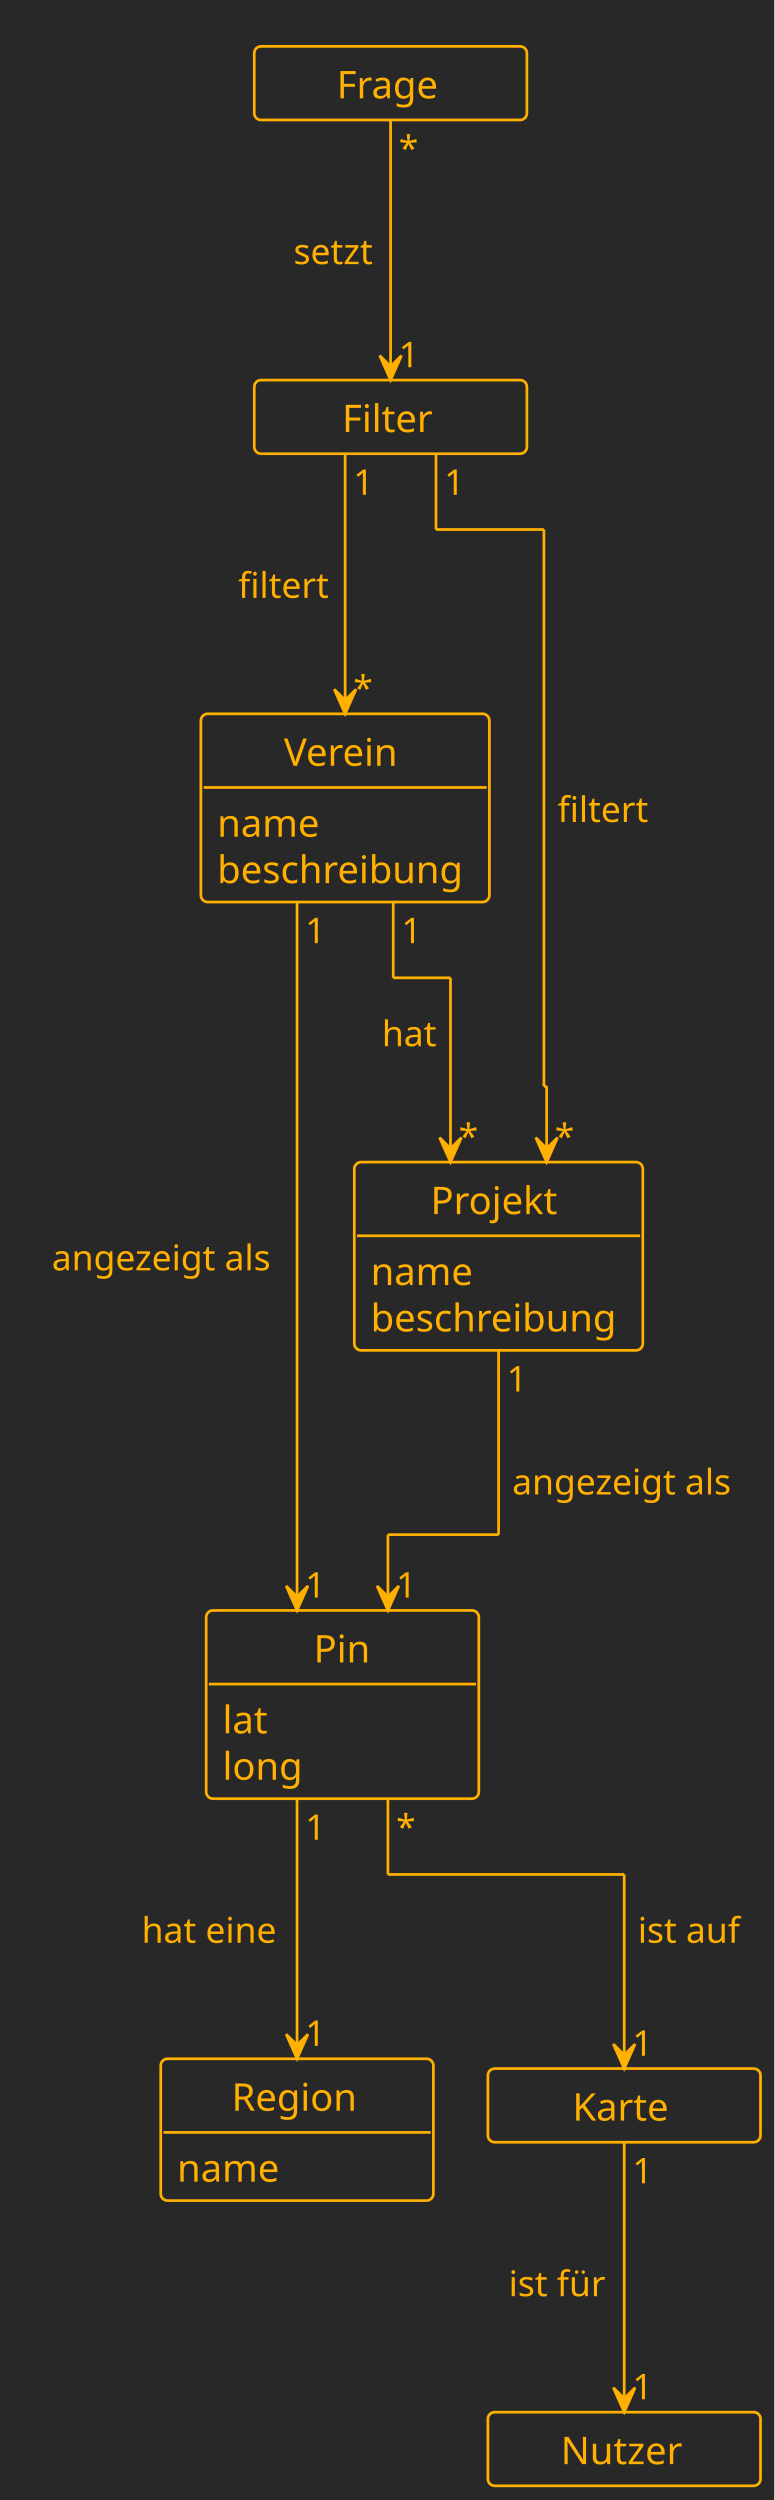
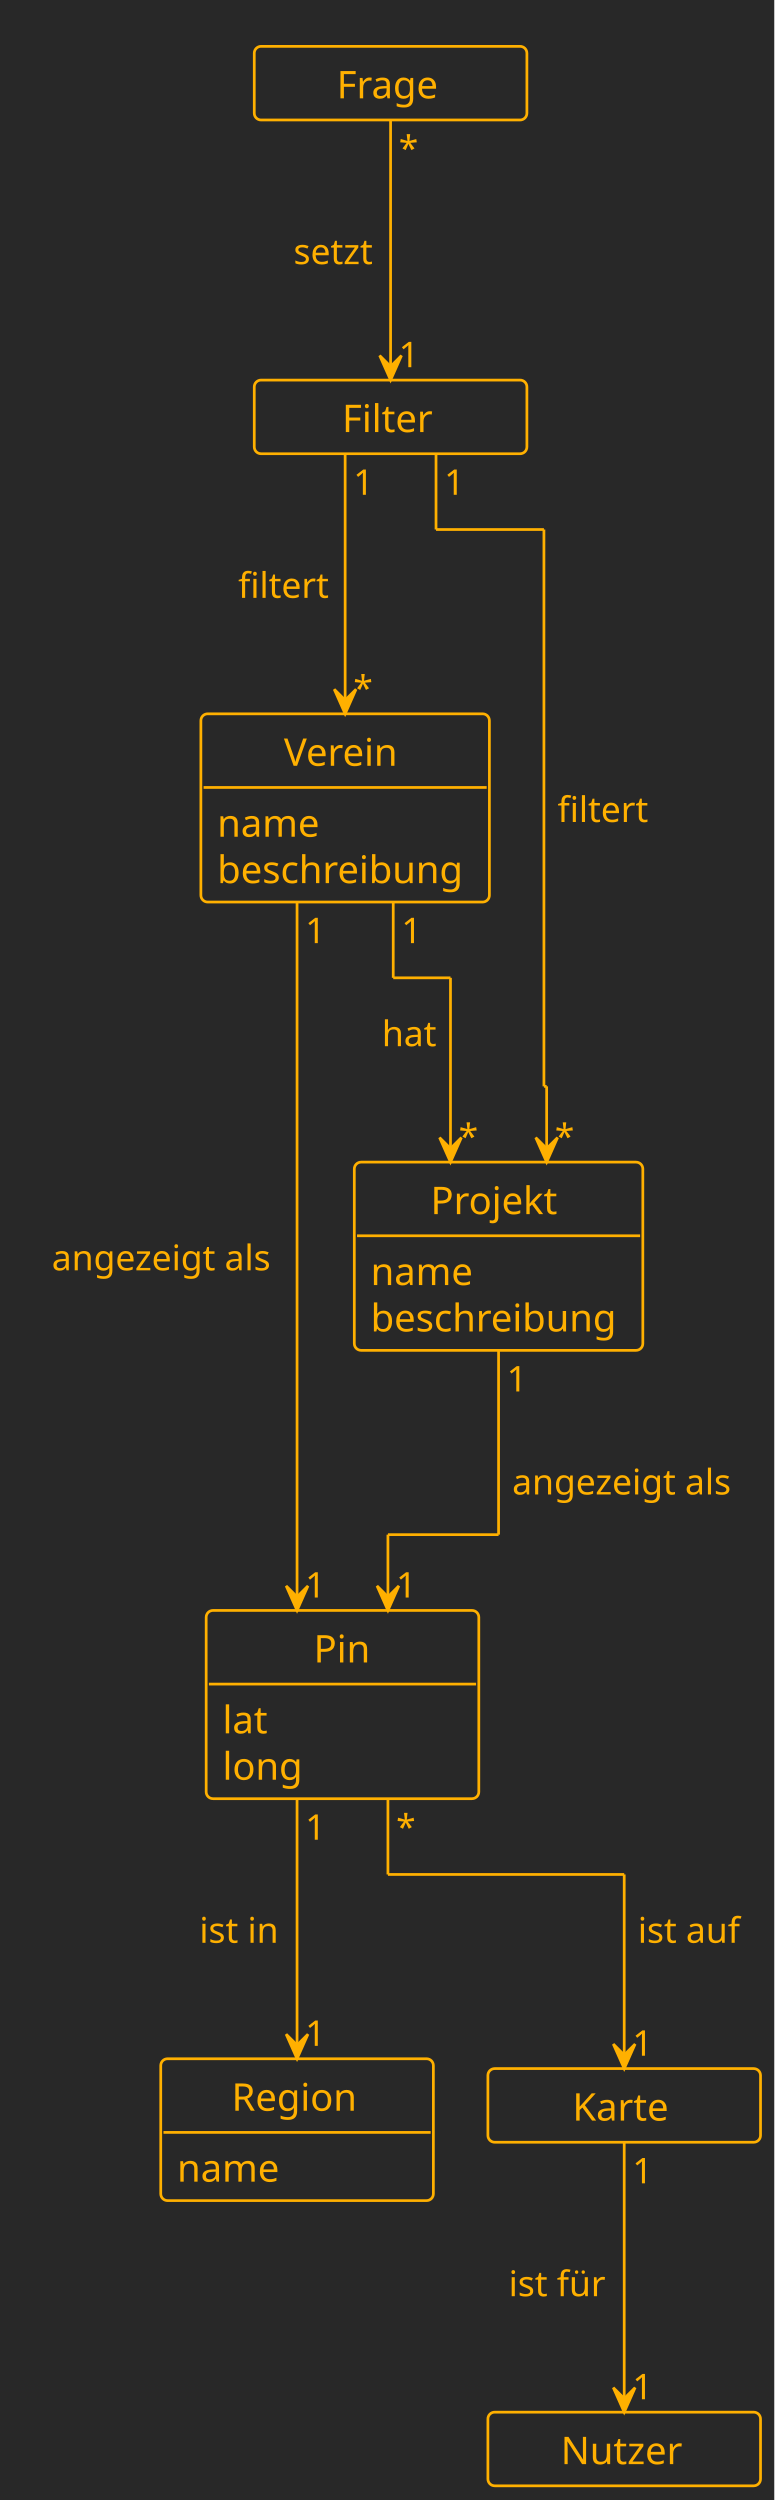
<svg xmlns="http://www.w3.org/2000/svg" contentStyleType="text/css" data-diagram-type="CLASS" height="917px" preserveAspectRatio="none" style="width:284px;height:917px;background:#282828;" version="1.1" viewBox="0 0 284 917" width="284px" zoomAndPan="magnify">
  <defs />
  <g>
    <rect fill="#282828" height="917" style="stroke:transparent;stroke-width:1;" width="284" x="0" y="0" />
    <g id="elem_Nutzer">
      <rect codeLine="14" fill="#282828" height="27.015" id="Nutzer" rx="2.5" ry="2.5" style="stroke:#FFB000;stroke-width:1;" width="100" x="178.96" y="884.779" />
      <text fill="#FFB000" font-family="Verdana" font-size="14" lengthAdjust="spacing" textLength="46.519" x="205.701" y="903.854">Nutzer</text>
    </g>
    <g id="elem_Karte">
      <rect codeLine="16" fill="#282828" height="27.015" id="Karte" rx="2.5" ry="2.5" style="stroke:#FFB000;stroke-width:1;" width="100" x="178.96" y="758.759" />
      <text fill="#FFB000" font-family="Verdana" font-size="14" lengthAdjust="spacing" textLength="37.94" x="209.99" y="777.834">Karte</text>
    </g>
    <g id="elem_Pin">
      <rect codeLine="19" fill="#282828" height="69.044" id="Pin" rx="2.5" ry="2.5" style="stroke:#FFB000;stroke-width:1;" width="100" x="75.627" y="590.709" />
      <text fill="#FFB000" font-family="Verdana" font-size="14" lengthAdjust="spacing" textLength="21.144" x="115.055" y="609.784">Pin</text>
      <line style="stroke:#FFB000;stroke-width:1;" x1="76.627" x2="174.627" y1="617.724" y2="617.724" />
      <text fill="#FFB000" font-family="Verdana" font-size="14" lengthAdjust="spacing" textLength="17.767" x="81.627" y="635.799">lat</text>
      <text fill="#FFB000" font-family="Verdana" font-size="14" lengthAdjust="spacing" textLength="29.921" x="81.627" y="652.813">long</text>
    </g>
    <g id="elem_Projekt">
      <rect codeLine="24" fill="#282828" height="69.044" id="Projekt" rx="2.5" ry="2.5" style="stroke:#FFB000;stroke-width:1;" width="105.83" x="129.96" y="426.267" />
      <text fill="#FFB000" font-family="Verdana" font-size="14" lengthAdjust="spacing" textLength="49.875" x="157.938" y="445.342">Projekt</text>
      <line style="stroke:#FFB000;stroke-width:1;" x1="130.96" x2="234.79" y1="453.282" y2="453.282" />
      <text fill="#FFB000" font-family="Verdana" font-size="14" lengthAdjust="spacing" textLength="39.225" x="135.96" y="471.357">name</text>
      <text fill="#FFB000" font-family="Verdana" font-size="14" lengthAdjust="spacing" textLength="93.83" x="135.96" y="488.372">beschreibung</text>
    </g>
    <g id="elem_Verein">
      <rect codeLine="29" fill="#282828" height="69.044" id="Verein" rx="2.5" ry="2.5" style="stroke:#FFB000;stroke-width:1;" width="105.83" x="73.683" y="261.825" />
      <text fill="#FFB000" font-family="Verdana" font-size="14" lengthAdjust="spacing" textLength="44.926" x="104.135" y="280.9">Verein</text>
      <line style="stroke:#FFB000;stroke-width:1;" x1="74.683" x2="178.513" y1="288.84" y2="288.84" />
      <text fill="#FFB000" font-family="Verdana" font-size="14" lengthAdjust="spacing" textLength="39.225" x="79.683" y="306.915">name</text>
      <text fill="#FFB000" font-family="Verdana" font-size="14" lengthAdjust="spacing" textLength="93.83" x="79.683" y="323.93">beschreibung</text>
    </g>
    <g id="elem_Region">
      <rect codeLine="35" fill="#282828" height="52.029" id="Region" rx="2.5" ry="2.5" style="stroke:#FFB000;stroke-width:1;" width="100" x="58.96" y="755.151" />
      <text fill="#FFB000" font-family="Verdana" font-size="14" lengthAdjust="spacing" textLength="47.995" x="84.962" y="774.226">Region</text>
      <line style="stroke:#FFB000;stroke-width:1;" x1="59.96" x2="157.96" y1="782.165" y2="782.165" />
      <text fill="#FFB000" font-family="Verdana" font-size="14" lengthAdjust="spacing" textLength="39.225" x="64.96" y="800.241">name</text>
    </g>
    <g id="elem_Frage">
      <rect codeLine="39" fill="#282828" height="27.015" id="Frage" rx="2.5" ry="2.5" style="stroke:#FFB000;stroke-width:1;" width="100" x="93.265" y="17" />
      <text fill="#FFB000" font-family="Verdana" font-size="14" lengthAdjust="spacing" textLength="39.491" x="123.519" y="36.075">Frage</text>
    </g>
    <g id="elem_Filter">
      <rect codeLine="42" fill="#282828" height="27.015" id="Filter" rx="2.5" ry="2.5" style="stroke:#FFB000;stroke-width:1;" width="100" x="93.265" y="139.413" />
      <text fill="#FFB000" font-family="Verdana" font-size="14" lengthAdjust="spacing" textLength="35.56" x="125.485" y="158.488">Filter</text>
    </g>
    <line style="stroke:#FFB000;stroke-width:1;" x1="228.96" x2="228.96" y1="785.773" y2="884.779" />
    <polygon fill="#FFB000" points="228.96,884.779,232.96,875.779,228.96,879.779,224.96,875.779,228.96,884.779" style="stroke:#FFB000;stroke-width:1;" />
    <text fill="#FFB000" font-family="Verdana" font-size="13" lengthAdjust="spacing" textLength="38.378" x="186.582" y="842.25">ist für</text>
    <text fill="#FFB000" font-family="Verdana" font-size="13" lengthAdjust="spacing" textLength="8.265" x="231.96" y="800.843">1</text>
    <text fill="#FFB000" font-family="Verdana" font-size="13" lengthAdjust="spacing" textLength="8.265" x="231.96" y="880.049">1</text>
    <line style="stroke:#FFB000;stroke-width:1;" x1="142.293" x2="142.293" y1="659.753" y2="687.552" />
    <line style="stroke:#FFB000;stroke-width:1;" x1="142.293" x2="228.96" y1="687.552" y2="687.552" />
    <line style="stroke:#FFB000;stroke-width:1;" x1="228.96" x2="228.96" y1="687.552" y2="758.759" />
    <polygon fill="#FFB000" points="228.96,758.759,232.96,749.759,228.96,753.759,224.96,749.759,228.96,758.759" style="stroke:#FFB000;stroke-width:1;" />
    <text fill="#FFB000" font-family="Verdana" font-size="13" lengthAdjust="spacing" textLength="40.638" x="233.96" y="712.622">ist auf</text>
    <text fill="#FFB000" font-family="Verdana" font-size="13" lengthAdjust="spacing" textLength="8.265" x="145.293" y="674.823">*</text>
    <text fill="#FFB000" font-family="Verdana" font-size="13" lengthAdjust="spacing" textLength="8.265" x="231.96" y="754.029">1</text>
    <line style="stroke:#FFB000;stroke-width:1;" x1="182.875" x2="182.875" y1="495.311" y2="562.91" />
    <line style="stroke:#FFB000;stroke-width:1;" x1="182.875" x2="142.293" y1="562.91" y2="562.91" />
    <line style="stroke:#FFB000;stroke-width:1;" x1="142.293" x2="142.293" y1="562.91" y2="590.709" />
    <polygon fill="#FFB000" points="142.293,590.709,146.293,581.709,142.293,585.709,138.293,581.709,142.293,590.709" style="stroke:#FFB000;stroke-width:1;" />
    <text fill="#FFB000" font-family="Verdana" font-size="13" lengthAdjust="spacing" textLength="85.96" x="187.875" y="548.18">angezeigt als</text>
    <text fill="#FFB000" font-family="Verdana" font-size="13" lengthAdjust="spacing" textLength="8.265" x="185.875" y="510.381">1</text>
    <text fill="#FFB000" font-family="Verdana" font-size="13" lengthAdjust="spacing" textLength="8.265" x="145.293" y="585.98">1</text>
    <line style="stroke:#FFB000;stroke-width:1;" x1="108.96" x2="108.96" y1="330.869" y2="590.709" />
    <polygon fill="#FFB000" points="108.96,590.709,112.96,581.709,108.96,585.709,104.96,581.709,108.96,590.709" style="stroke:#FFB000;stroke-width:1;" />
    <text fill="#FFB000" font-family="Verdana" font-size="13" lengthAdjust="spacing" textLength="85.96" x="19" y="465.959">angezeigt als</text>
    <text fill="#FFB000" font-family="Verdana" font-size="13" lengthAdjust="spacing" textLength="8.265" x="111.96" y="345.939">1</text>
    <text fill="#FFB000" font-family="Verdana" font-size="13" lengthAdjust="spacing" textLength="8.265" x="111.96" y="585.98">1</text>
    <line style="stroke:#FFB000;stroke-width:1;" x1="144.237" x2="144.237" y1="330.869" y2="358.668" />
    <line style="stroke:#FFB000;stroke-width:1;" x1="144.237" x2="165.237" y1="358.668" y2="358.668" />
    <line style="stroke:#FFB000;stroke-width:1;" x1="165.237" x2="165.237" y1="358.668" y2="426.267" />
    <polygon fill="#FFB000" points="165.237,426.267,169.237,417.267,165.237,421.267,161.237,417.267,165.237,426.267" style="stroke:#FFB000;stroke-width:1;" />
    <text fill="#FFB000" font-family="Verdana" font-size="13" lengthAdjust="spacing" textLength="21.157" x="140.08" y="383.738">hat</text>
    <text fill="#FFB000" font-family="Verdana" font-size="13" lengthAdjust="spacing" textLength="8.265" x="147.237" y="345.939">1</text>
    <text fill="#FFB000" font-family="Verdana" font-size="13" lengthAdjust="spacing" textLength="8.265" x="168.237" y="421.538">*</text>
    <line style="stroke:#FFB000;stroke-width:1;" x1="108.96" x2="108.96" y1="659.753" y2="755.151" />
    <polygon fill="#FFB000" points="108.96,755.151,112.96,746.151,108.96,750.151,104.96,746.151,108.96,755.151" style="stroke:#FFB000;stroke-width:1;" />
-     <text fill="#FFB000" font-family="Verdana" font-size="13" lengthAdjust="spacing" textLength="53.009" x="51.951" y="712.622">hat eine</text>
+     <text fill="#FFB000" font-family="Verdana" font-size="13" lengthAdjust="spacing" textLength="31.827" x="73.133" y="712.622">ist in</text>
    <text fill="#FFB000" font-family="Verdana" font-size="13" lengthAdjust="spacing" textLength="8.265" x="111.96" y="674.823">1</text>
    <text fill="#FFB000" font-family="Verdana" font-size="13" lengthAdjust="spacing" textLength="8.265" x="111.96" y="750.421">1</text>
    <line style="stroke:#FFB000;stroke-width:1;" x1="143.265" x2="143.265" y1="44.015" y2="139.413" />
    <polygon fill="#FFB000" points="143.265,139.413,147.265,130.413,143.265,134.413,139.265,130.413,143.265,139.413" style="stroke:#FFB000;stroke-width:1;" />
    <text fill="#FFB000" font-family="Verdana" font-size="13" lengthAdjust="spacing" textLength="31.592" x="107.673" y="96.884">setzt</text>
    <text fill="#FFB000" font-family="Verdana" font-size="13" lengthAdjust="spacing" textLength="8.265" x="146.265" y="59.084">*</text>
    <text fill="#FFB000" font-family="Verdana" font-size="13" lengthAdjust="spacing" textLength="8.265" x="146.265" y="134.683">1</text>
    <line style="stroke:#FFB000;stroke-width:1;" x1="159.932" x2="159.932" y1="166.427" y2="194.227" />
    <line style="stroke:#FFB000;stroke-width:1;" x1="159.932" x2="199.513" y1="194.227" y2="194.227" />
    <line style="stroke:#FFB000;stroke-width:1;" x1="199.513" x2="199.513" y1="194.227" y2="398.468" />
    <line style="stroke:#FFB000;stroke-width:1;" x1="199.513" x2="200.513" y1="398.468" y2="398.468" />
    <line style="stroke:#FFB000;stroke-width:1;" x1="200.513" x2="200.513" y1="398.468" y2="426.267" />
    <polygon fill="#FFB000" points="200.513,426.267,204.513,417.267,200.513,421.267,196.513,417.267,200.513,426.267" style="stroke:#FFB000;stroke-width:1;" />
    <text fill="#FFB000" font-family="Verdana" font-size="13" lengthAdjust="spacing" textLength="35.242" x="204.513" y="301.517">filtert</text>
    <text fill="#FFB000" font-family="Verdana" font-size="13" lengthAdjust="spacing" textLength="8.265" x="162.932" y="181.497">1</text>
    <text fill="#FFB000" font-family="Verdana" font-size="13" lengthAdjust="spacing" textLength="8.265" x="203.513" y="421.538">*</text>
    <line style="stroke:#FFB000;stroke-width:1;" x1="126.598" x2="126.598" y1="166.427" y2="261.825" />
    <polygon fill="#FFB000" points="126.598,261.825,130.598,252.825,126.598,256.825,122.598,252.825,126.598,261.825" style="stroke:#FFB000;stroke-width:1;" />
    <text fill="#FFB000" font-family="Verdana" font-size="13" lengthAdjust="spacing" textLength="35.242" x="87.356" y="219.296">filtert</text>
    <text fill="#FFB000" font-family="Verdana" font-size="13" lengthAdjust="spacing" textLength="8.265" x="129.598" y="181.497">1</text>
    <text fill="#FFB000" font-family="Verdana" font-size="13" lengthAdjust="spacing" textLength="8.265" x="129.598" y="257.096">*</text>
  </g>
</svg>
